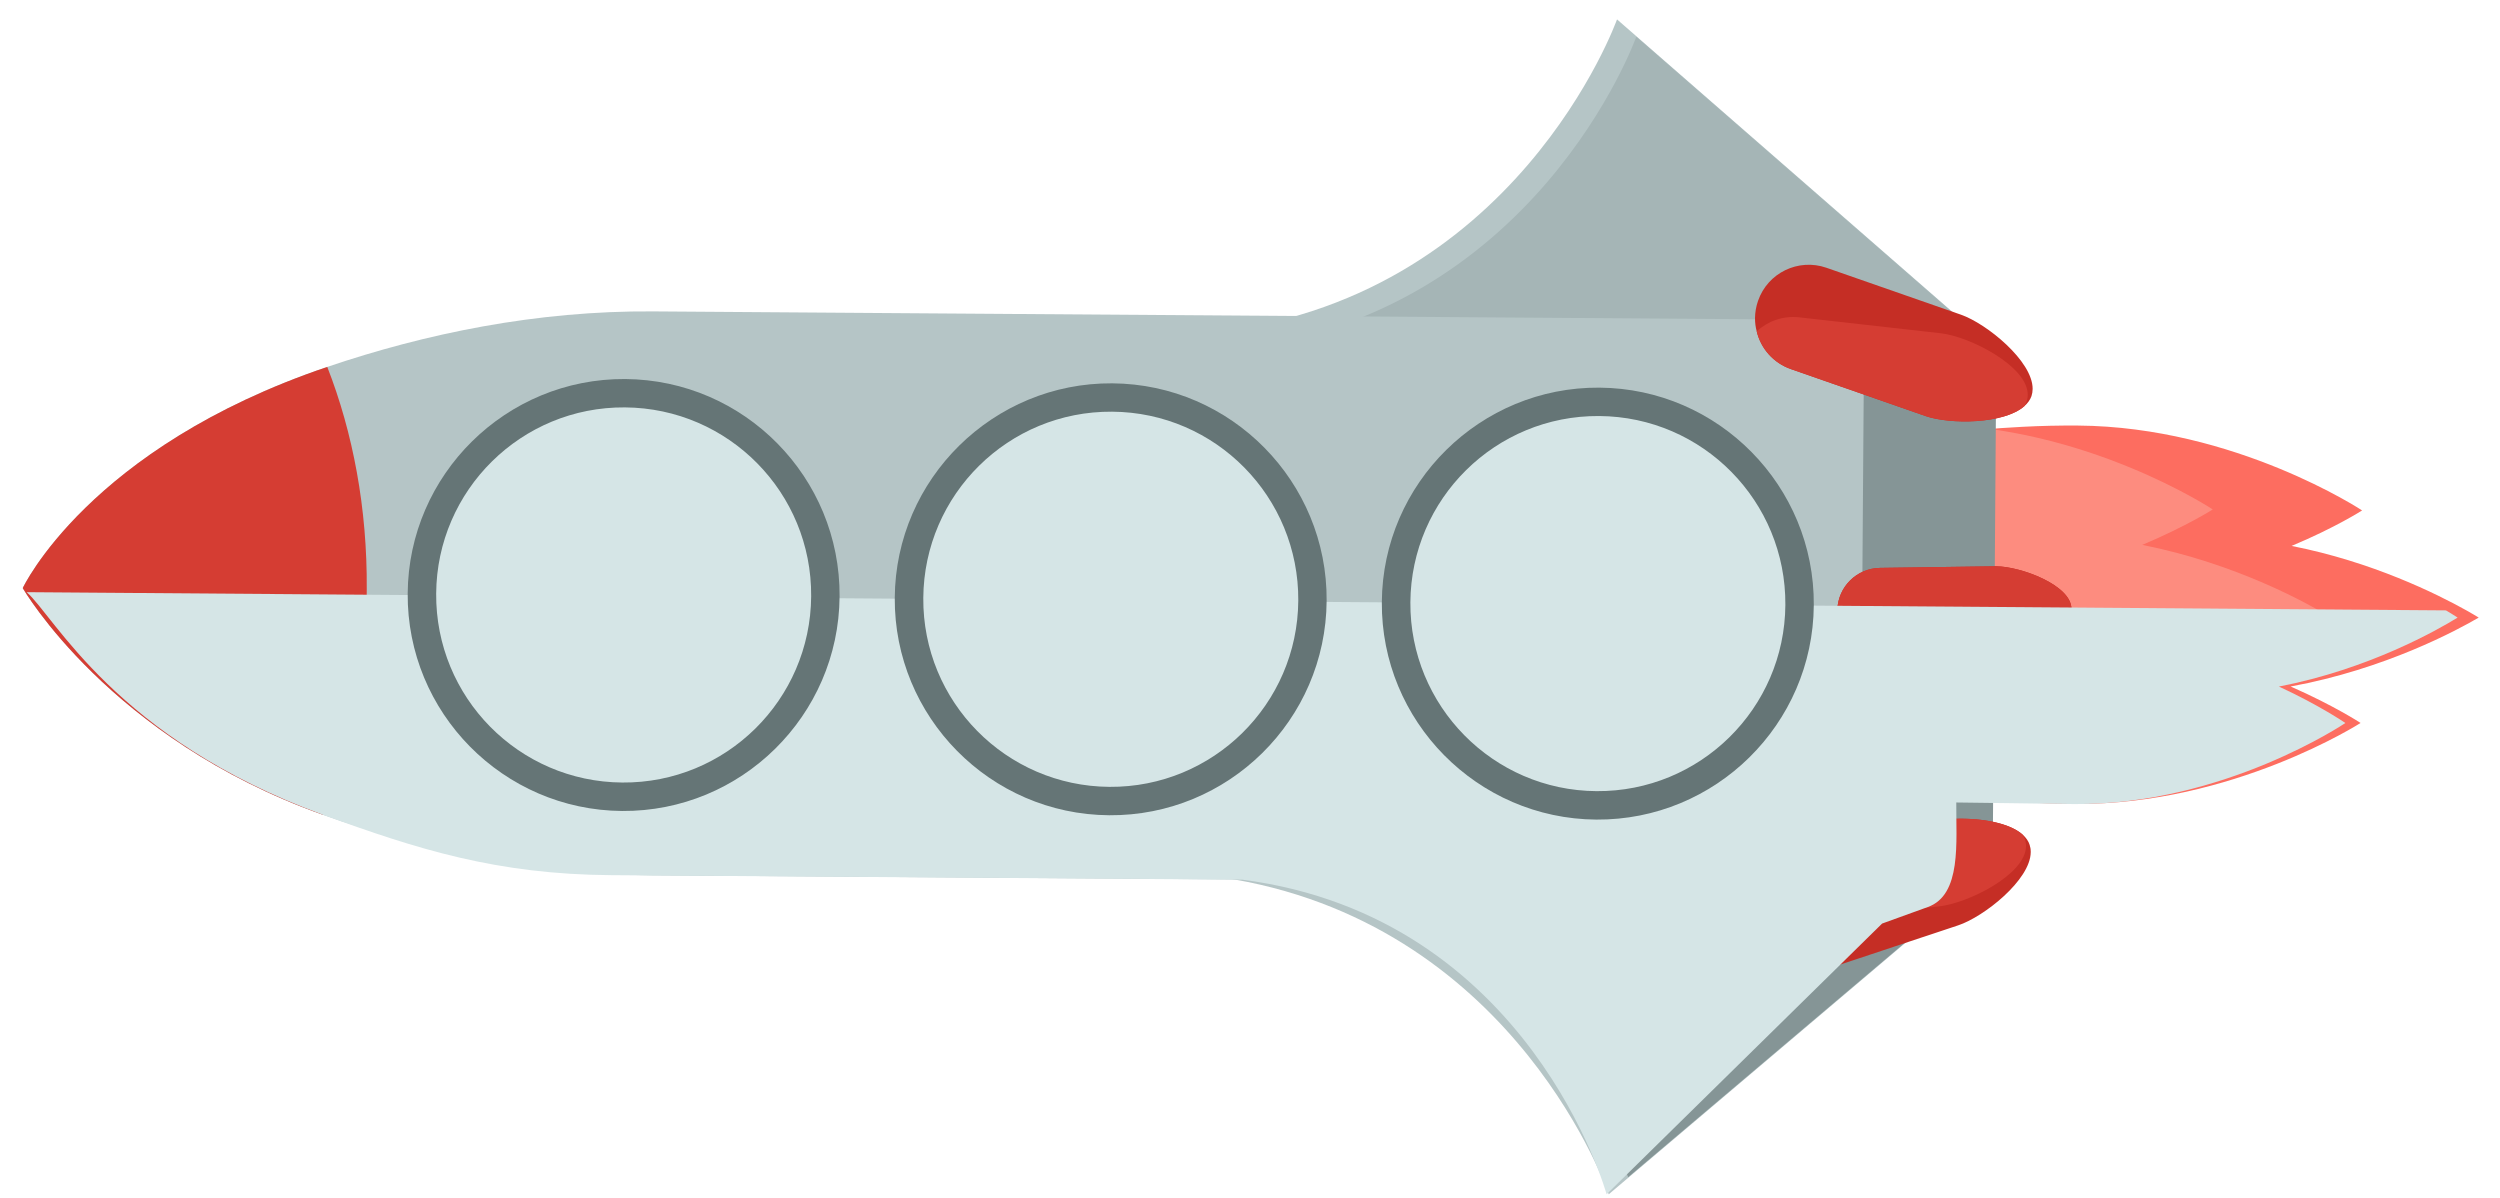
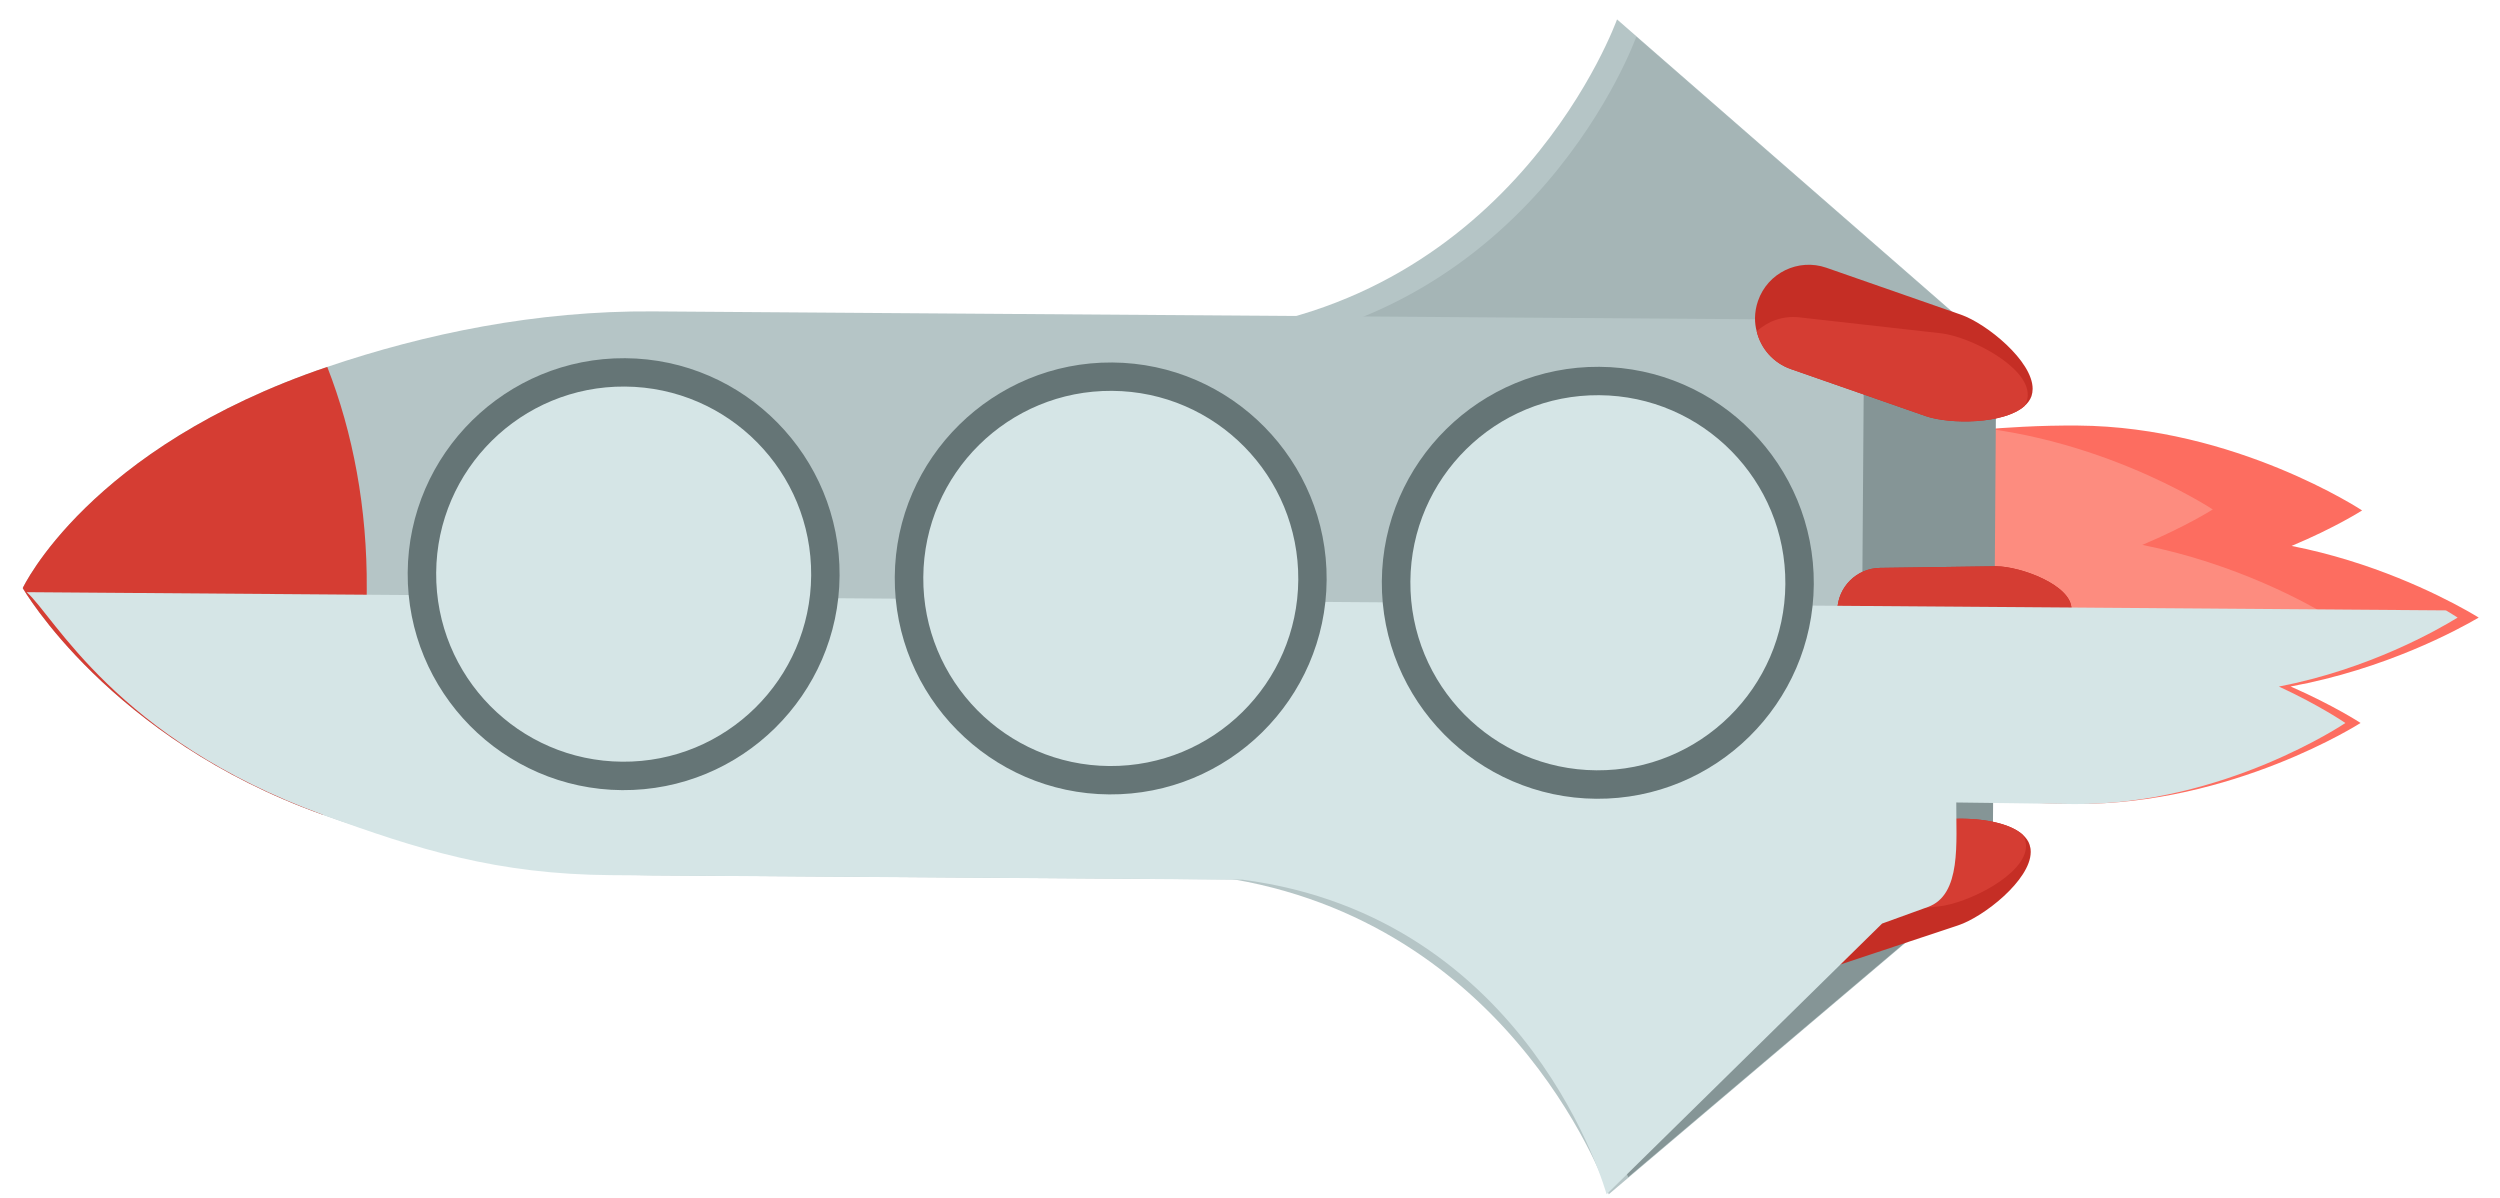
<svg xmlns="http://www.w3.org/2000/svg" version="1.1" id="Слой_1" x="0px" y="0px" width="240px" height="115px" viewBox="0 0 240 115" enable-background="new 0 0 240 115" xml:space="preserve">
-   <path id="rocket-outer-flame" fill="#FD6D60" d="M199.494,40.854c15.099,0.109,27.268,8.148,27.268,8.148s-2.563,1.646-6.768,3.407  c7.74,1.525,13.906,4.583,16.78,6.187c0.498,0.284,0.884,0.505,1.182,0.692c-2.003,1.174-8.976,4.956-18.056,6.615  c4.177,1.836,6.715,3.501,6.715,3.501s-12.282,7.879-27.382,7.773c-1.75-0.013-3.478-0.063-5.134-0.186  c-0.245-0.003-0.484-0.02-0.728-0.049c-0.892-0.051-1.765-0.123-2.614-0.215c-1.709-0.179-3.34-0.394-4.876-0.659  c-3.228-0.55-6.067-1.291-8.314-2.157c-1.679-0.661-3.036-1.383-3.987-2.16c-0.027-0.029-0.053-0.045-0.08-0.074  c-1.004-0.839-1.537-1.732-1.53-2.663c0.007-0.928,0.566-1.813,1.568-2.624c0.028-0.029,0.054-0.058,0.081-0.068  c0.978-0.783,2.354-1.499,4.059-2.108c2.244-0.847,5.079-1.548,8.304-2.038c0.245-0.054,0.487-0.08,0.729-0.119  c-0.25-0.153-0.495-0.31-0.724-0.479c-1.181-0.839-1.886-1.733-2.028-2.677c0.041-0.237,0.11-0.458,0.218-0.682  c0.318-0.689,0.941-1.353,1.849-1.971c0.232-0.163,0.477-0.312,0.732-0.463c-0.243-0.044-0.486-0.075-0.727-0.131  c-4.59-0.782-8.369-1.934-10.815-3.313c-0.565-0.323-1.074-0.66-1.486-1.009c-0.028-0.016-0.055-0.028-0.085-0.067  c-0.99-0.83-1.534-1.721-1.528-2.652c0.008-0.929,0.551-1.813,1.567-2.627c0.028-0.025,0.056-0.039,0.082-0.065  c0.652-0.523,1.491-1.018,2.49-1.465c2.449-1.122,5.854-2.055,9.871-2.681c1.54-0.238,3.174-0.434,4.889-0.59  c0.701-0.064,1.417-0.114,2.141-0.151c0.34-0.023,0.689-0.047,1.026-0.061C195.91,40.882,197.676,40.84,199.494,40.854z" />
-   <path id="rocket-inner-flame" fill="#FD8C7F" d="M157.769,48.513c-0.023,3.072,5.925,5.771,14.638,7.166  c-1.613,0.947-2.607,1.998-2.789,3.121c0.165,1.123,1.146,2.189,2.746,3.156c-8.73,1.27-14.719,3.887-14.741,6.954  c-0.031,4.396,12.18,8.058,27.271,8.163c15.094,0.111,27.382-7.772,27.382-7.772s-2.538-1.664-6.712-3.498  c9.081-1.655,16.05-5.44,18.059-6.617c-1.989-1.204-8.906-5.086-17.965-6.877c4.2-1.769,6.768-3.402,6.768-3.402  s-12.177-8.052-27.271-8.159C170.062,40.638,157.8,44.116,157.769,48.513z" />
+   <path id="rocket-outer-flame" fill="#FD6D60" d="M199.494,40.854c15.099,0.109,27.268,8.148,27.268,8.148s-2.563,1.646-6.768,3.407  c7.74,1.525,13.906,4.583,16.779,6.187c0.498,0.284,0.885,0.506,1.183,0.692c-2.003,1.174-8.976,4.956-18.056,6.614  c4.177,1.836,6.715,3.502,6.715,3.502s-12.282,7.879-27.383,7.773c-1.75-0.014-3.478-0.064-5.133-0.187  c-0.246-0.003-0.484-0.021-0.729-0.05c-0.893-0.051-1.766-0.123-2.614-0.215c-1.709-0.179-3.34-0.394-4.876-0.658  c-3.229-0.551-6.066-1.291-8.314-2.157c-1.678-0.661-3.035-1.384-3.986-2.16c-0.027-0.028-0.053-0.045-0.08-0.073  c-1.004-0.84-1.537-1.732-1.529-2.664c0.006-0.928,0.565-1.813,1.567-2.623c0.028-0.029,0.054-0.059,0.081-0.068  c0.979-0.783,2.354-1.5,4.059-2.108c2.244-0.847,5.079-1.548,8.305-2.038c0.244-0.054,0.486-0.08,0.729-0.119  c-0.25-0.152-0.495-0.31-0.725-0.479c-1.18-0.84-1.885-1.732-2.027-2.678c0.041-0.236,0.109-0.457,0.218-0.682  c0.318-0.689,0.941-1.353,1.849-1.971c0.232-0.163,0.478-0.312,0.732-0.463c-0.242-0.044-0.486-0.075-0.727-0.131  c-4.59-0.782-8.369-1.934-10.815-3.313c-0.565-0.323-1.073-0.66-1.485-1.009c-0.028-0.016-0.056-0.028-0.086-0.067  c-0.99-0.83-1.533-1.721-1.527-2.652c0.008-0.929,0.551-1.813,1.566-2.627c0.028-0.025,0.057-0.039,0.082-0.065  c0.652-0.523,1.491-1.018,2.49-1.465c2.449-1.122,5.854-2.055,9.871-2.681c1.54-0.238,3.174-0.434,4.889-0.59  c0.701-0.064,1.418-0.114,2.142-0.151c0.34-0.023,0.688-0.047,1.026-0.061C195.91,40.882,197.676,40.84,199.494,40.854z" />
+   <path id="rocket-inner-flame" fill="#FD8C7F" d="M157.77,48.513c-0.023,3.072,5.924,5.771,14.638,7.166  c-1.613,0.947-2.607,1.998-2.789,3.121c0.165,1.123,1.146,2.188,2.745,3.156c-8.729,1.271-14.719,3.887-14.74,6.954  c-0.031,4.396,12.18,8.058,27.271,8.162c15.094,0.111,27.381-7.771,27.381-7.771s-2.537-1.664-6.711-3.498  c9.08-1.654,16.049-5.439,18.059-6.617c-1.989-1.204-8.906-5.085-17.965-6.876c4.199-1.769,6.768-3.402,6.768-3.402  s-12.177-8.052-27.271-8.159C170.063,40.638,157.8,44.116,157.77,48.513z" />
  <g>
-     <path fill="#B5C5C6" d="M115.735,31.979c29.799-2.887,39.499-30.118,39.499-30.118l35.142,30.65   C190.376,32.511,85.938,34.868,115.735,31.979z" />
+     <path fill="#B5C5C6" d="M115.735,31.979c29.799-2.887,39.5-30.118,39.5-30.118l35.142,30.65   C190.376,32.511,85.938,34.868,115.735,31.979z" />
    <path fill="#A5B5B6" d="M117.584,33.645c29.799-2.886,39.499-30.115,39.499-30.115l35.144,30.646   C192.227,34.176,87.783,36.534,117.584,33.645z" />
  </g>
  <g>
-     <path fill="#B5C5C6" d="M162.164,83.577c6.065,0.179,11.729,0.373,16.334,0.53c0.211,0.002,0.4,0.002,0.597,0.019   c3.661,0.124,6.619,0.229,8.521,0.296c1.305,0.053,2.123,0.072,2.329,0.09c0.044-0.001,0.06-0.003,0.06-0.003l-4.037,3.415   l-0.881,0.756l-30.652,25.974c0,0-8.662-25.436-35.942-30.228c-1.015-0.183-2.054-0.33-3.118-0.449   c-9.254-1.034-5.546-1.375,3.976-1.348C129.801,82.648,147.234,83.121,162.164,83.577z" />
+     <path fill="#B5C5C6" d="M162.164,83.577c6.064,0.179,11.729,0.373,16.334,0.53c0.211,0.002,0.4,0.002,0.598,0.019   c3.66,0.124,6.618,0.229,8.521,0.296c1.305,0.053,2.122,0.072,2.329,0.09c0.043,0,0.06-0.003,0.06-0.003l-4.037,3.415l-0.881,0.756   l-30.651,25.975c0,0-8.662-25.437-35.942-30.229c-1.015-0.183-2.054-0.33-3.118-0.449c-9.254-1.033-5.546-1.375,3.976-1.348   C129.801,82.648,147.234,83.121,162.164,83.577z" />
    <path fill="#859596" d="M117.234,82.333c29.758,3.313,39.066,30.676,39.066,30.676l35.578-30.142   C191.879,82.867,87.481,79.018,117.234,82.333z" />
  </g>
  <path id="rocket-body" fill="#B5C5C6" d="M62.709,29.894l119.382,0.855l-0.384,54.131L62.322,84.027  c-11.286-0.08-21.936-2.475-31.353-5.819C10.501,70.914,2.183,56.455,2.183,56.455s6.3-13.469,29.234-21.231  C40.844,32.029,51.476,29.814,62.709,29.894z" />
-   <path fill="#859596" d="M185.324,30.165c3.505,0.027,6.327,2.89,6.305,6.398l-0.325,45.146c-0.026,3.506-2.888,6.332-6.394,6.307  l0,0c-3.511-0.024-6.334-2.891-6.309-6.397l0.323-45.145C178.951,32.962,181.813,30.142,185.324,30.165L185.324,30.165z" />
+   <path fill="#859596" d="M185.324,30.165c3.505,0.027,6.326,2.89,6.305,6.398l-0.324,45.146c-0.027,3.506-2.889,6.332-6.395,6.307  l0,0c-3.512-0.023-6.334-2.891-6.309-6.396l0.322-45.145C178.951,32.962,181.813,30.142,185.324,30.165L185.324,30.165z" />
  <g>
-     <path fill="#C52E25" d="M189.041,78.617c2.021,0.083,4.083,0.556,5.154,1.525c0.31,0.285,0.541,0.606,0.656,0.978   c0.008,0.039,0.026,0.088,0.026,0.129c0.06,0.174,0.077,0.35,0.075,0.536c0,0.007,0,0.007-0.001,0.018   c-0.019,2.674-4.499,6.214-6.975,7.033l-3.336,1.111l-0.067,0.02l-9.586,3.19c-2.692,0.898-5.619-0.565-6.515-3.276   c-0.182-0.554-0.263-1.109-0.26-1.665c0.003-0.351,0.043-0.692,0.123-1.031c0.021-0.077,0.041-0.155,0.06-0.23   c0.049-0.197,0.11-0.39,0.18-0.582c0.169-0.419,0.384-0.816,0.659-1.175c0.601-0.82,1.452-1.478,2.505-1.82l6.942-2.315   l1.386-0.455l0.06-0.021l2.894-0.962l1.707-0.57C185.771,78.71,187.389,78.537,189.041,78.617z" />
-     <path fill="#D53D33" d="M194.192,80.148c0.166,0.276,0.264,0.575,0.297,0.878c0.009,0.07,0.008,0.132,0.008,0.204   c-0.021,2.76-5.67,5.528-8.434,5.794l-13.614,1.332c-1.556,0.149-3.009-0.406-4.058-1.404c0.424-1.635,1.631-3.011,3.349-3.58   l12.984-4.321C187.056,78.281,192.248,78.373,194.192,80.148z" />
+     <path fill="#C52E25" d="M189.041,78.617c2.021,0.083,4.083,0.556,5.154,1.525c0.31,0.285,0.541,0.605,0.656,0.978   c0.008,0.039,0.025,0.088,0.025,0.129c0.061,0.174,0.077,0.351,0.075,0.536c0,0.007,0,0.007-0.001,0.018   c-0.02,2.674-4.499,6.215-6.975,7.033l-3.336,1.111l-0.067,0.02l-9.587,3.189c-2.691,0.898-5.618-0.564-6.514-3.275   c-0.183-0.554-0.264-1.109-0.261-1.665c0.003-0.351,0.043-0.692,0.123-1.03c0.021-0.078,0.041-0.156,0.06-0.23   c0.049-0.197,0.11-0.391,0.181-0.582c0.169-0.419,0.384-0.816,0.659-1.176c0.601-0.819,1.451-1.477,2.504-1.819l6.943-2.315   l1.385-0.455l0.061-0.021l2.895-0.962l1.707-0.57C185.771,78.71,187.389,78.537,189.041,78.617z" />
+     <path fill="#D53D33" d="M194.191,80.148c0.166,0.275,0.265,0.574,0.297,0.877c0.01,0.07,0.009,0.133,0.009,0.205   c-0.021,2.76-5.67,5.527-8.435,5.793l-13.613,1.332c-1.557,0.149-3.01-0.405-4.059-1.403c0.424-1.636,1.631-3.011,3.35-3.58   l12.984-4.321C187.057,78.281,192.248,78.373,194.191,80.148z" />
  </g>
  <g>
-     <path fill="#C52E25" d="M194.343,38.985c0.313-0.272,0.55-0.595,0.68-0.959c0.071-0.223,0.107-0.445,0.11-0.687   c0.018-2.674-4.415-6.272-6.885-7.131l-12.919-4.506c-2.683-0.93-5.629,0.487-6.557,3.18c-0.194,0.553-0.284,1.107-0.291,1.66   c-0.002,0.429,0.051,0.861,0.163,1.271c0.397,1.638,1.586,3.034,3.299,3.627l12.919,4.506   C187.182,40.75,192.372,40.733,194.343,38.985z" />
-     <path fill="#D53D33" d="M194.343,38.985c0.171-0.273,0.272-0.57,0.311-0.873c0.009-0.07,0.009-0.133,0.009-0.205   c0.02-2.762-5.59-5.608-8.349-5.913l-13.593-1.53c-1.554-0.17-3.016,0.363-4.076,1.347c0.397,1.638,1.586,3.034,3.299,3.627   l12.919,4.506C187.182,40.75,192.372,40.733,194.343,38.985z" />
+     <path fill="#C52E25" d="M194.343,38.985c0.313-0.272,0.55-0.595,0.681-0.959c0.07-0.223,0.106-0.445,0.109-0.687   c0.018-2.674-4.415-6.272-6.885-7.131l-12.919-4.506c-2.683-0.93-5.629,0.487-6.558,3.18c-0.193,0.553-0.283,1.107-0.291,1.66   c-0.002,0.429,0.052,0.861,0.164,1.271c0.396,1.638,1.586,3.034,3.299,3.627l12.918,4.506   C187.182,40.75,192.372,40.733,194.343,38.985z" />
+     <path fill="#D53D33" d="M194.343,38.985c0.171-0.273,0.272-0.57,0.312-0.873c0.009-0.07,0.009-0.133,0.009-0.205   c0.021-2.762-5.59-5.608-8.349-5.913l-13.594-1.53c-1.554-0.17-3.016,0.363-4.076,1.347c0.397,1.638,1.586,3.034,3.299,3.627   l12.92,4.506C187.182,40.75,192.372,40.733,194.343,38.985z" />
  </g>
  <g>
-     <path fill="#C52E25" d="M191.552,54.363h0.09c2.332,0.017,7.189,1.793,7.218,4.074c0,0.088,0.001,0.178-0.018,0.267   c-0.339,2.178-4.962,3.97-7.178,3.999l-11.071,0.153h-0.078c-2.262-0.017-4.105-1.837-4.145-4.117   c0.001-0.062,0.002-0.133,0.012-0.194c0.069-2.209,1.86-4,4.105-4.028L191.552,54.363z" />
-     <path fill="#D53D33" d="M191.552,54.363h0.09c2.332,0.017,7.189,1.793,7.218,4.074c0,0.088,0.001,0.178-0.018,0.267l-22.46-0.159   c0.069-2.209,1.86-4,4.105-4.028L191.552,54.363z" />
+     <path fill="#C52E25" d="M191.552,54.363h0.091c2.332,0.017,7.188,1.793,7.217,4.075c0,0.088,0.002,0.178-0.018,0.267   c-0.339,2.178-4.962,3.97-7.178,3.999l-11.071,0.152h-0.077c-2.263-0.017-4.105-1.836-4.146-4.117   c0.001-0.061,0.002-0.133,0.012-0.193c0.069-2.209,1.86-4,4.104-4.028L191.552,54.363z" />
+     <path fill="#D53D33" d="M191.552,54.363h0.091c2.332,0.017,7.188,1.793,7.217,4.075c0,0.088,0.002,0.178-0.018,0.267l-22.46-0.159   c0.069-2.209,1.86-4,4.104-4.028L191.552,54.363z" />
  </g>
-   <path fill="#D53D33" d="M31.417,35.224c2.472,6.318,3.846,13.594,3.791,21.334l-0.004,0.594c-0.133,7.674-1.651,14.859-4.235,21.056  C10.501,70.914,2.183,56.455,2.183,56.455S8.483,42.986,31.417,35.224z" />
-   <path id="rocket-shadow" fill="#D5E5E6" d="M2.559,56.848l232.25,1.748c0.473,0.284,0.84,0.505,1.122,0.692  c-1.903,1.175-8.527,4.958-17.155,6.621c3.968,1.835,6.378,3.5,6.378,3.5s-11.671,7.882-26.016,7.782  c-1.662-0.012-11.334-0.169-11.335-0.153c-0.026,3.814,0.53,8.865-2.729,10.035l-4.393,1.59l-26.446,25.99  c0,0-7.327-26.632-34.987-30.206l-60.581-0.431c-10.96-0.078-18.553-2.466-27.697-5.809C11.094,70.918,5.209,59.132,2.559,56.848z" />
+   <path fill="#D53D33" d="M31.417,35.224c2.472,6.318,3.846,13.594,3.791,21.334l-0.004,0.594c-0.133,7.674-1.651,14.86-4.235,21.056  C10.501,70.914,2.183,56.455,2.183,56.455S8.483,42.986,31.417,35.224z" />
+   <path id="rocket-shadow" fill="#D5E5E6" d="M2.559,56.848l232.25,1.748c0.474,0.284,0.84,0.506,1.123,0.692  c-1.904,1.175-8.527,4.958-17.156,6.621c3.969,1.835,6.379,3.5,6.379,3.5s-11.672,7.882-26.016,7.782  c-1.662-0.012-11.334-0.17-11.336-0.153c-0.025,3.813,0.53,8.864-2.729,10.034l-4.393,1.591l-26.447,25.989  c0,0-7.326-26.631-34.986-30.205l-60.581-0.432c-10.96-0.078-18.553-2.466-27.697-5.809C11.094,70.918,5.209,59.132,2.559,56.848z" />
  <g>
-     <path fill="#657576" d="M132.656,57.799c-0.086,11.437,9.171,20.799,20.586,20.882c11.437,0.08,20.801-9.148,20.882-20.586   c0.08-11.435-9.152-20.8-20.586-20.881C142.122,37.134,132.738,46.365,132.656,57.799z M167.759,58.051   c-0.055,7.912-6.548,14.306-14.476,14.25c-7.9-0.057-14.298-6.546-14.24-14.456c0.055-7.931,6.542-14.304,14.45-14.249   C161.423,43.653,167.82,50.126,167.759,58.051z" />
-     <path fill="#D5E5E6" d="M153.524,39.939c9.944,0.069,17.942,8.192,17.871,18.136c-0.07,9.941-8.185,17.945-18.133,17.875   c-9.939-0.069-17.934-8.194-17.866-18.134C135.469,47.874,143.577,39.868,153.524,39.939z" />
+     <path fill="#657576" d="M132.656,55.799c-0.086,11.438,9.171,20.799,20.586,20.883c11.438,0.08,20.801-9.148,20.882-20.586   c0.08-11.436-9.151-20.801-20.586-20.882C142.122,35.134,132.738,44.365,132.656,55.799z M167.759,56.051   c-0.055,7.912-6.548,14.307-14.476,14.25c-7.9-0.057-14.299-6.546-14.24-14.456c0.055-7.931,6.542-14.304,14.45-14.249   C161.423,41.653,167.82,48.126,167.759,56.051z" />
+     <path fill="#D5E5E6" d="M153.523,37.939c9.944,0.069,17.942,8.192,17.871,18.136c-0.069,9.94-8.185,17.944-18.133,17.875   c-9.938-0.069-17.934-8.194-17.865-18.134C135.469,45.874,143.577,37.868,153.523,37.939z" />
  </g>
  <g>
-     <path fill="#657576" d="M85.897,57.385c-0.08,11.442,9.168,20.8,20.584,20.879c11.433,0.085,20.797-9.142,20.876-20.583   c0.081-11.432-9.146-20.8-20.58-20.881C95.362,36.724,85.98,45.954,85.897,57.385z M120.997,57.634   c-0.056,7.917-6.542,14.312-14.466,14.257c-7.912-0.06-14.308-6.546-14.248-14.459c0.056-7.926,6.543-14.302,14.453-14.247   C114.662,43.238,121.055,49.71,120.997,57.634z" />
-     <path fill="#D5E5E6" d="M106.762,39.522c9.949,0.068,17.941,8.19,17.873,18.141c-0.072,9.942-8.182,17.947-18.128,17.876   c-9.949-0.075-17.944-8.192-17.871-18.136C88.709,47.46,96.817,39.45,106.762,39.522z" />
+     <path fill="#657576" d="M85.897,55.385c-0.08,11.442,9.168,20.8,20.584,20.878c11.433,0.086,20.796-9.142,20.876-20.583   c0.08-11.432-9.146-20.8-20.581-20.881C95.362,34.724,85.98,43.954,85.897,55.385z M120.997,55.634   c-0.056,7.917-6.542,14.312-14.466,14.257c-7.912-0.06-14.308-6.545-14.248-14.458c0.056-7.926,6.543-14.302,14.453-14.247   C114.662,41.238,121.055,47.71,120.997,55.634z" />
+     <path fill="#D5E5E6" d="M106.762,37.522c9.949,0.068,17.941,8.19,17.873,18.141c-0.072,9.942-8.182,17.946-18.128,17.876   c-9.949-0.075-17.944-8.191-17.871-18.136C88.709,45.46,96.817,37.45,106.762,37.522z" />
  </g>
  <g>
-     <path fill="#657576" d="M39.138,56.972c-0.081,11.44,9.163,20.797,20.585,20.882c11.434,0.078,20.792-9.148,20.877-20.585   c0.08-11.435-9.144-20.801-20.581-20.881C48.6,36.308,39.22,45.539,39.138,56.972z M74.217,57.224   c-0.057,7.913-6.542,14.308-14.449,14.25C51.859,71.417,45.46,64.931,45.52,57.02c0.053-7.928,6.543-14.306,14.454-14.248   C67.879,42.826,74.273,49.298,74.217,57.224z" />
-     <path fill="#D5E5E6" d="M59.995,39.11c9.956,0.073,17.95,8.193,17.877,18.135c-0.068,9.942-8.179,17.957-18.13,17.878   c-9.943-0.069-17.943-8.189-17.869-18.138C41.94,47.048,50.058,39.036,59.995,39.11z" />
+     <path fill="#657576" d="M39.138,54.972c-0.081,11.44,9.163,20.797,20.585,20.881c11.434,0.078,20.792-9.147,20.877-20.584   c0.08-11.435-9.144-20.801-20.581-20.881C48.6,34.308,39.22,43.539,39.138,54.972z M74.217,55.224   c-0.057,7.913-6.542,14.307-14.449,14.25C51.859,69.417,45.46,62.932,45.52,55.02c0.053-7.928,6.543-14.306,14.454-14.248   C67.879,40.826,74.273,47.298,74.217,55.224z" />
+     <path fill="#D5E5E6" d="M59.995,37.11c9.956,0.073,17.95,8.193,17.877,18.135c-0.068,9.942-8.179,17.957-18.13,17.878   c-9.943-0.068-17.943-8.189-17.869-18.138C41.94,45.048,50.058,37.036,59.995,37.11z" />
  </g>
</svg>
